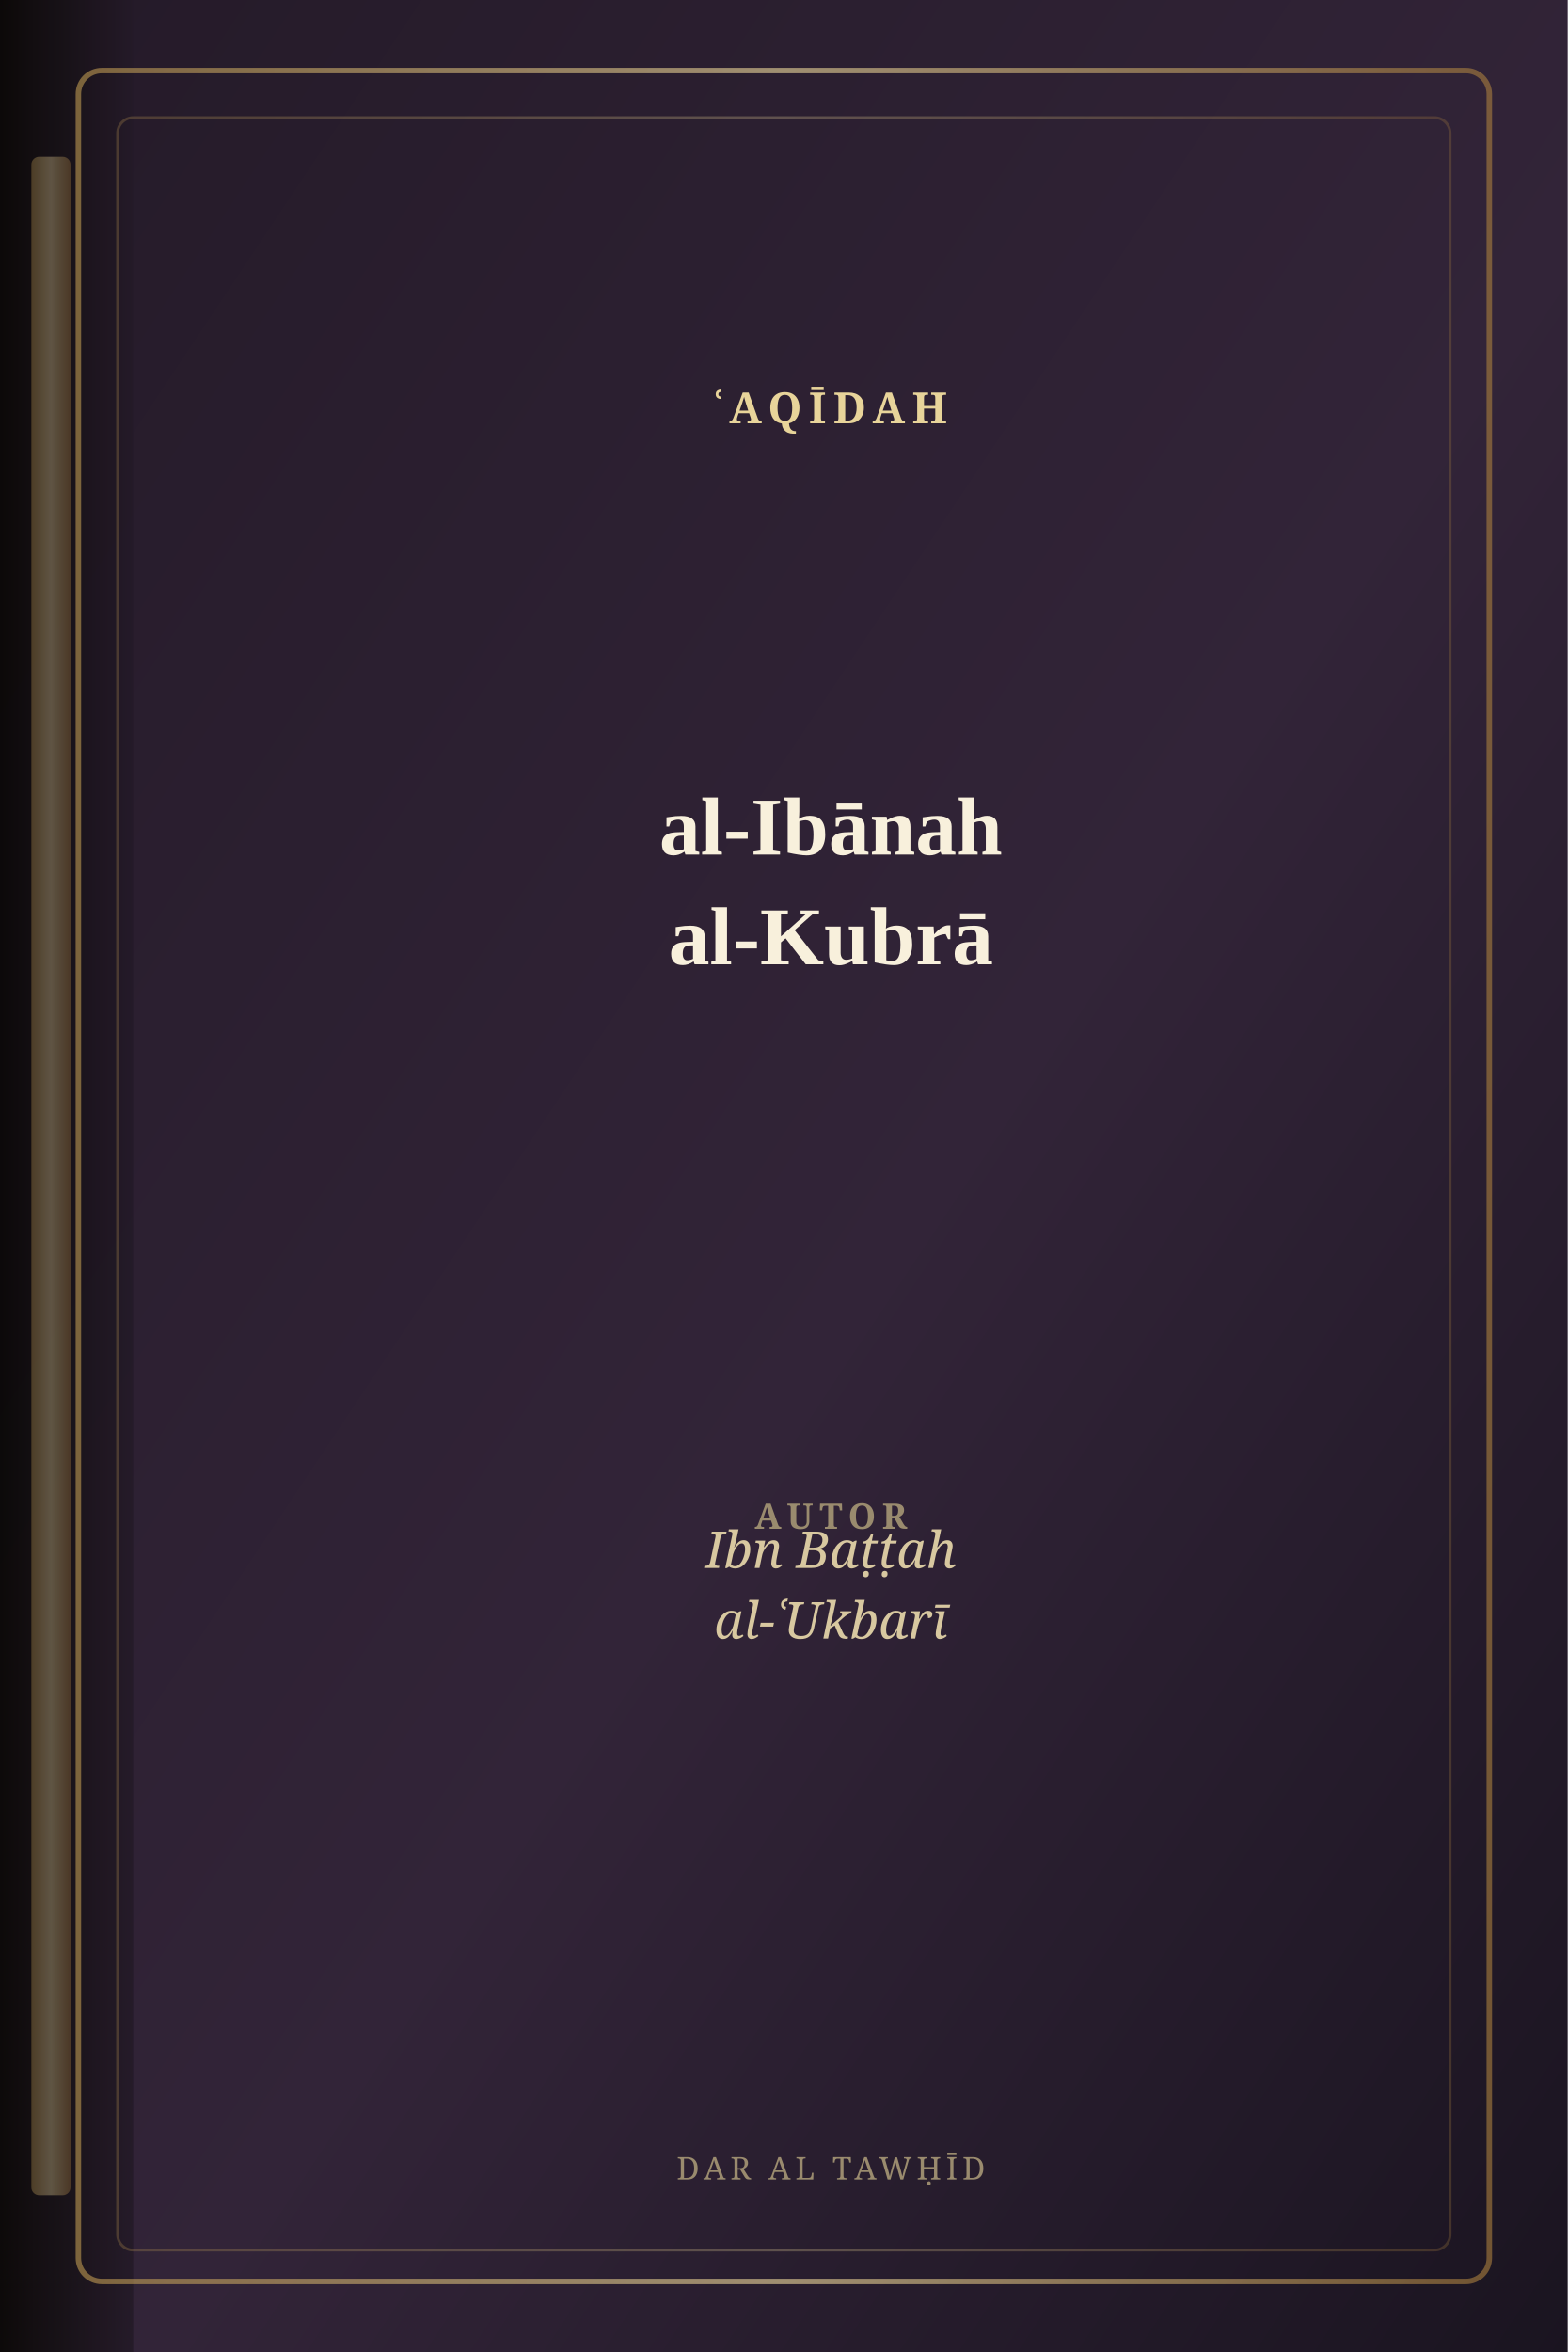
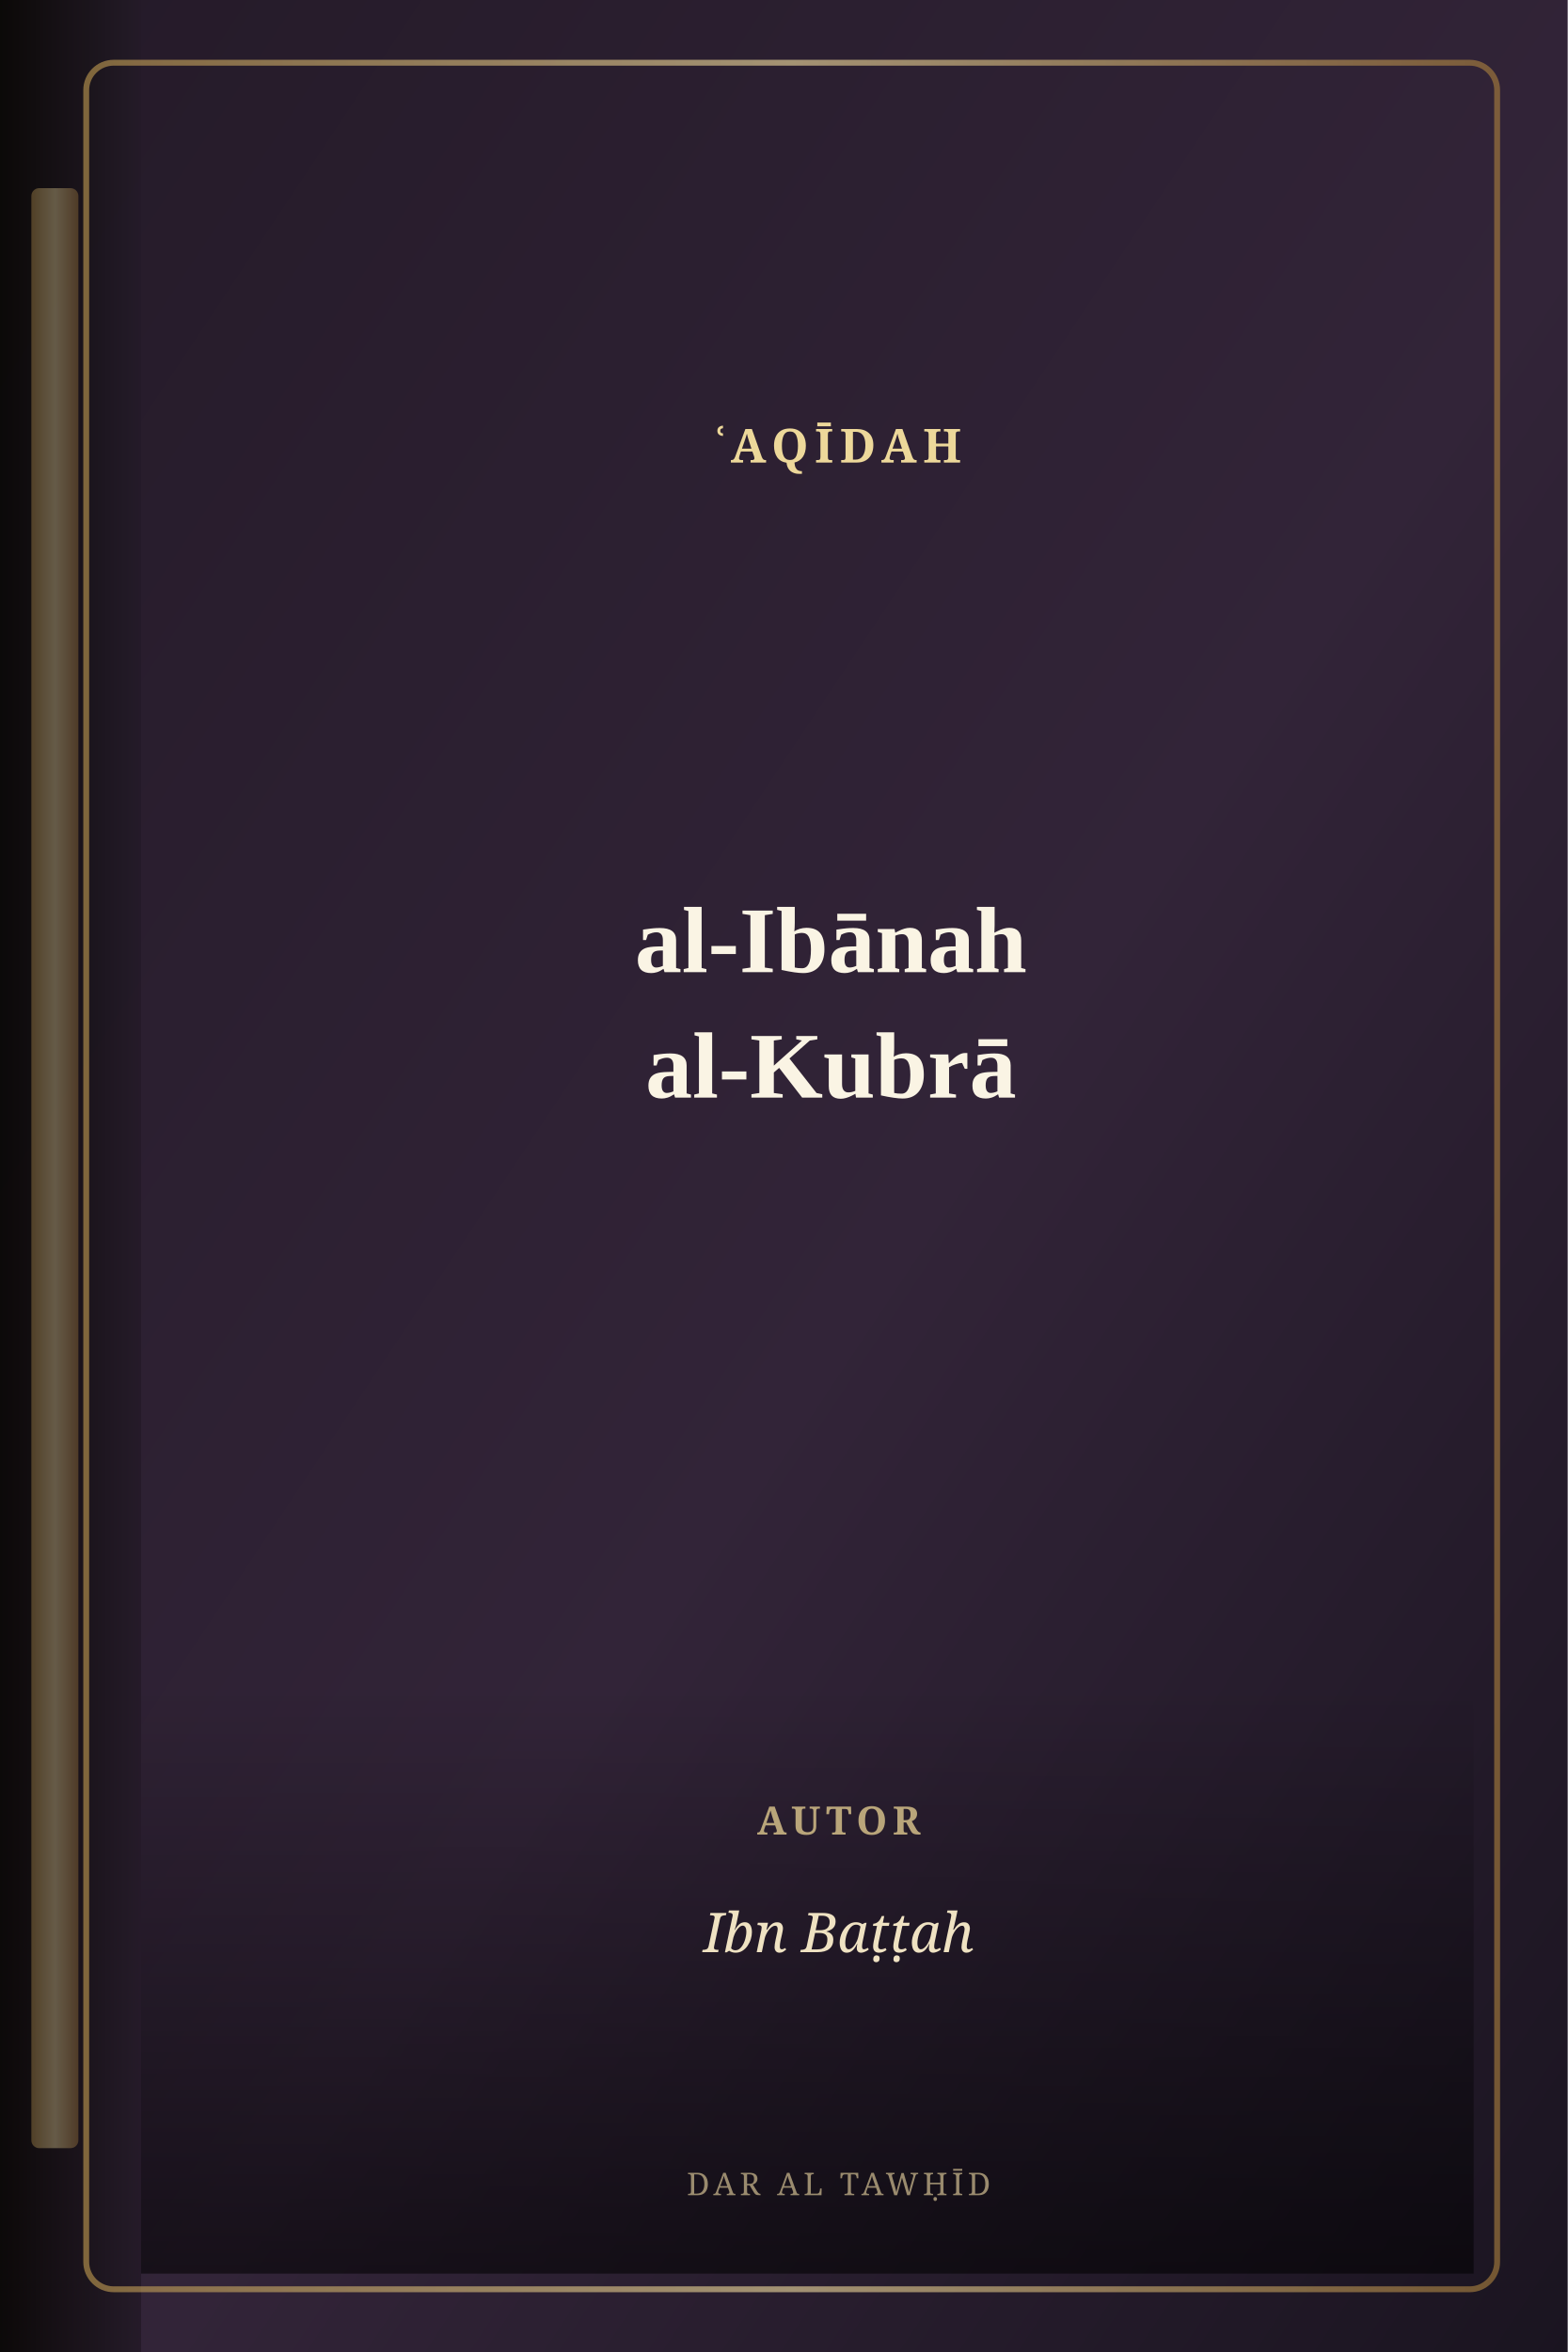
<svg xmlns="http://www.w3.org/2000/svg" viewBox="0 0 400 600" role="img" aria-label="Buchcover: al-Ibānah al-Kubrā">
  <defs>
    <linearGradient id="bg" x1="0%" y1="0%" x2="100%" y2="100%">
      <stop offset="0%" stop-color="#241a28" />
      <stop offset="55%" stop-color="#322438" />
      <stop offset="100%" stop-color="#1a1420" />
    </linearGradient>
    <linearGradient id="gold" x1="0%" y1="0%" x2="100%" y2="0%">
      <stop offset="0%" stop-color="#b8944f" />
      <stop offset="50%" stop-color="#e8d49a" />
      <stop offset="100%" stop-color="#a67c3d" />
    </linearGradient>
    <linearGradient id="spine" x1="0%" y1="0%" x2="100%" y2="0%">
      <stop offset="0%" stop-color="#0a0806" />
      <stop offset="100%" stop-color="#241a28" />
    </linearGradient>
+     <linearGradient id="shade" x1="0%" y1="100%" x2="0%" y2="0%">
+       <stop offset="0%" stop-color="rgba(0,0,0,.55)" />
+       <stop offset="100%" stop-color="rgba(0,0,0,0)" />
+     </linearGradient>
  </defs>
  <rect width="400" height="600" fill="url(#bg)" />
-   <rect x="0" y="0" width="34" height="600" fill="url(#spine)" opacity="0.92" />
-   <rect x="8" y="40" width="10" height="520" rx="2" fill="url(#gold)" opacity="0.35" />
-   <rect x="20" y="18" width="360" height="564" rx="6" fill="none" stroke="url(#gold)" stroke-width="1.4" opacity="0.62" />
-   <rect x="30" y="30" width="340" height="544" rx="4" fill="none" stroke="url(#gold)" stroke-width="0.7" opacity="0.28" />
-   <text x="212" y="108" text-anchor="middle" fill="#e8d49a" font-family="Georgia,serif" font-size="11" font-weight="700" letter-spacing="1.8">ʿAQĪDAH</text>
-   <line x1="78" y1="124" x2="346" y2="124" stroke="url(#gold)" stroke-width="0.9" opacity="0.48" />
-   <text x="212" y="218" text-anchor="middle" fill="#f8f0dc" font-family="Georgia,'Times New Roman',serif" font-size="21" font-weight="700">al-Ibānah</text>
-   <text x="212" y="246" text-anchor="middle" fill="#f8f0dc" font-family="Georgia,'Times New Roman',serif" font-size="21" font-weight="700">al-Kubrā</text>
-   <line x1="78" y1="372" x2="346" y2="372" stroke="url(#gold)" stroke-width="0.7" opacity="0.38" />
-   <text x="212" y="390" text-anchor="middle" fill="#9a8b6e" font-family="Georgia,serif" font-size="9" font-weight="700" letter-spacing="1.6">AUTOR</text>
-   <text x="212" y="400" text-anchor="middle" fill="#d8c8a0" font-family="Georgia,serif" font-size="13" font-style="italic">Ibn Baṭṭah</text>
-   <text x="212" y="418" text-anchor="middle" fill="#d8c8a0" font-family="Georgia,serif" font-size="13" font-style="italic">al-ʿUkbarī</text>
-   <text x="212" y="556" text-anchor="middle" fill="#9a8b6e" font-family="Georgia,serif" font-size="8" letter-spacing="1.2">DAR AL TAWḤĪD</text>
+   <rect x="0" y="0" width="36" height="600" fill="url(#spine)" opacity="0.94" />
+   <rect x="8" y="48" width="12" height="500" rx="2" fill="url(#gold)" opacity="0.38" />
+   <rect x="22" y="16" width="360" height="568" rx="7" fill="none" stroke="url(#gold)" stroke-width="1.5" opacity="0.64" />
+   <text x="214" y="118" text-anchor="middle" fill="#edd89a" font-family="Georgia,serif" font-size="12" font-weight="700" letter-spacing="1.6">ʿAQĪDAH</text>
+   <line x1="72" y1="136" x2="356" y2="136" stroke="url(#gold)" stroke-width="0.9" opacity="0.5" />
+   <text x="212" y="248" text-anchor="middle" fill="#faf4e4" font-family="Georgia,'Times New Roman',serif" font-size="24" font-weight="700">al-Ibānah</text>
+   <text x="212" y="280" text-anchor="middle" fill="#faf4e4" font-family="Georgia,'Times New Roman',serif" font-size="24" font-weight="700">al-Kubrā</text>
+   <rect x="36" y="430" width="340" height="150" fill="url(#shade)" />
+   <text x="214" y="468" text-anchor="middle" fill="#b9a57a" font-family="Georgia,serif" font-size="10" font-weight="700" letter-spacing="1.4">AUTOR</text>
+   <text x="214" y="498" text-anchor="middle" fill="#efe2c2" font-family="Georgia,serif" font-size="14" font-style="italic">Ibn Baṭṭah</text>
+   <text x="214" y="560" text-anchor="middle" fill="#9a8b6e" font-family="Georgia,serif" font-size="8" letter-spacing="1.1">DAR AL TAWḤĪD</text>
</svg>
